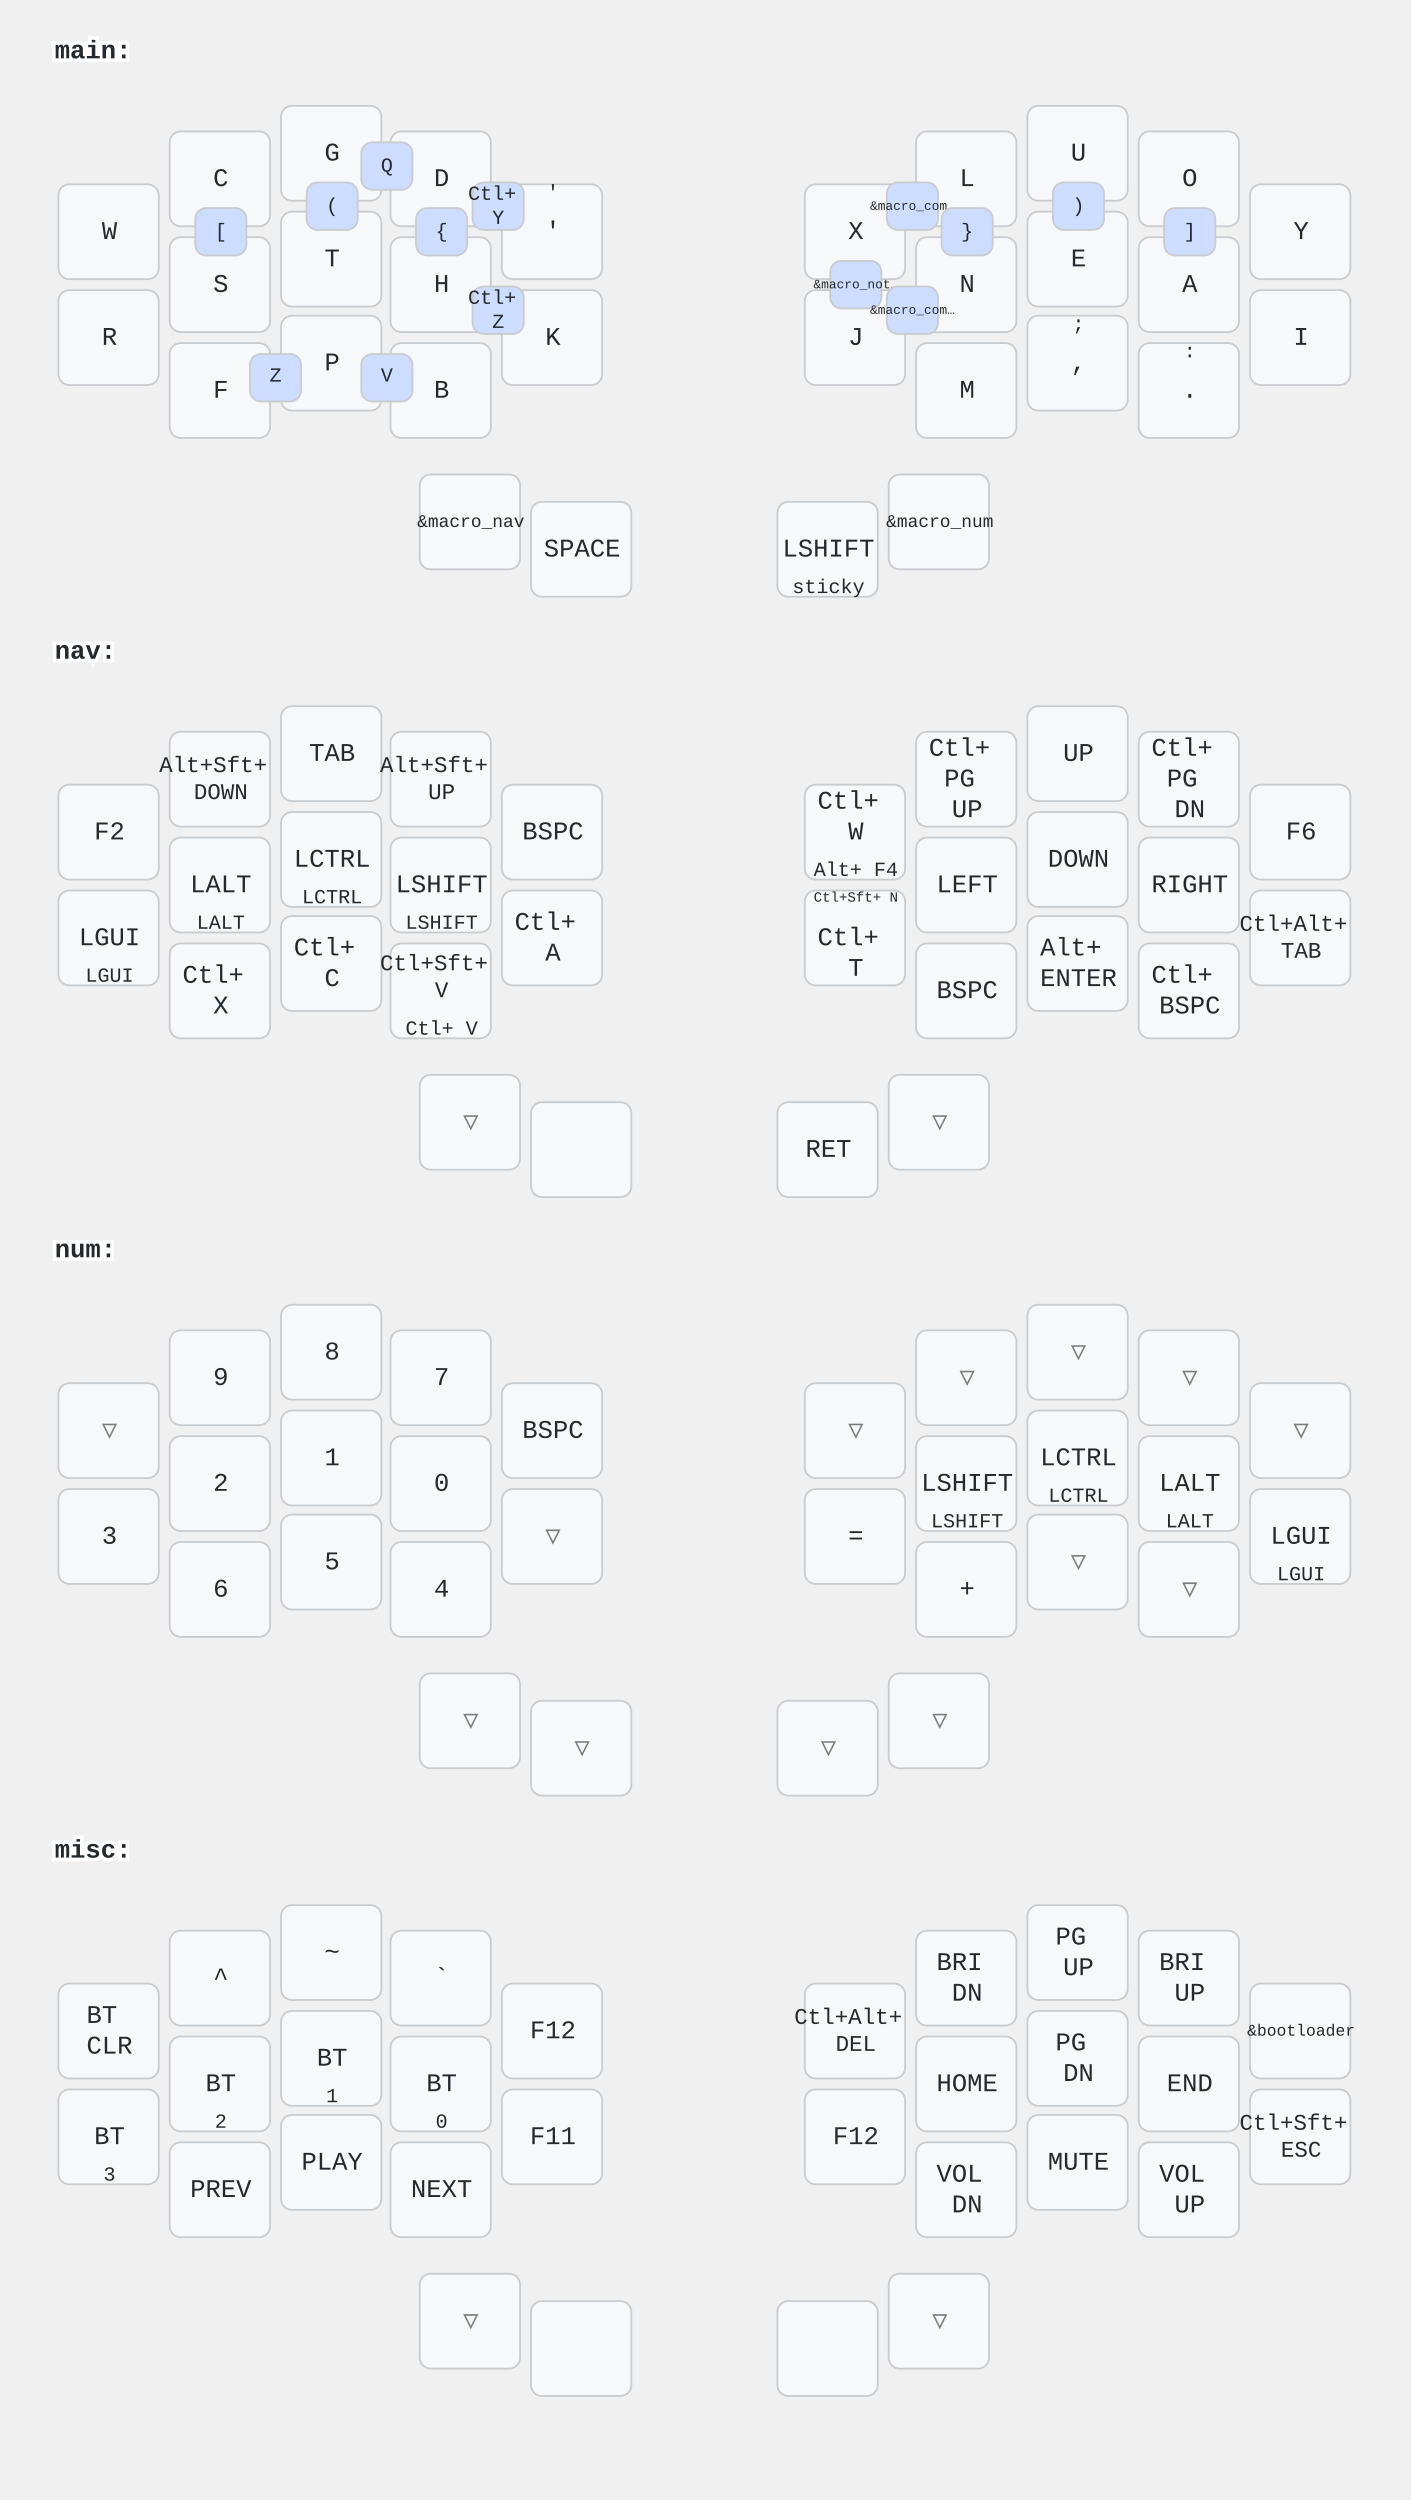
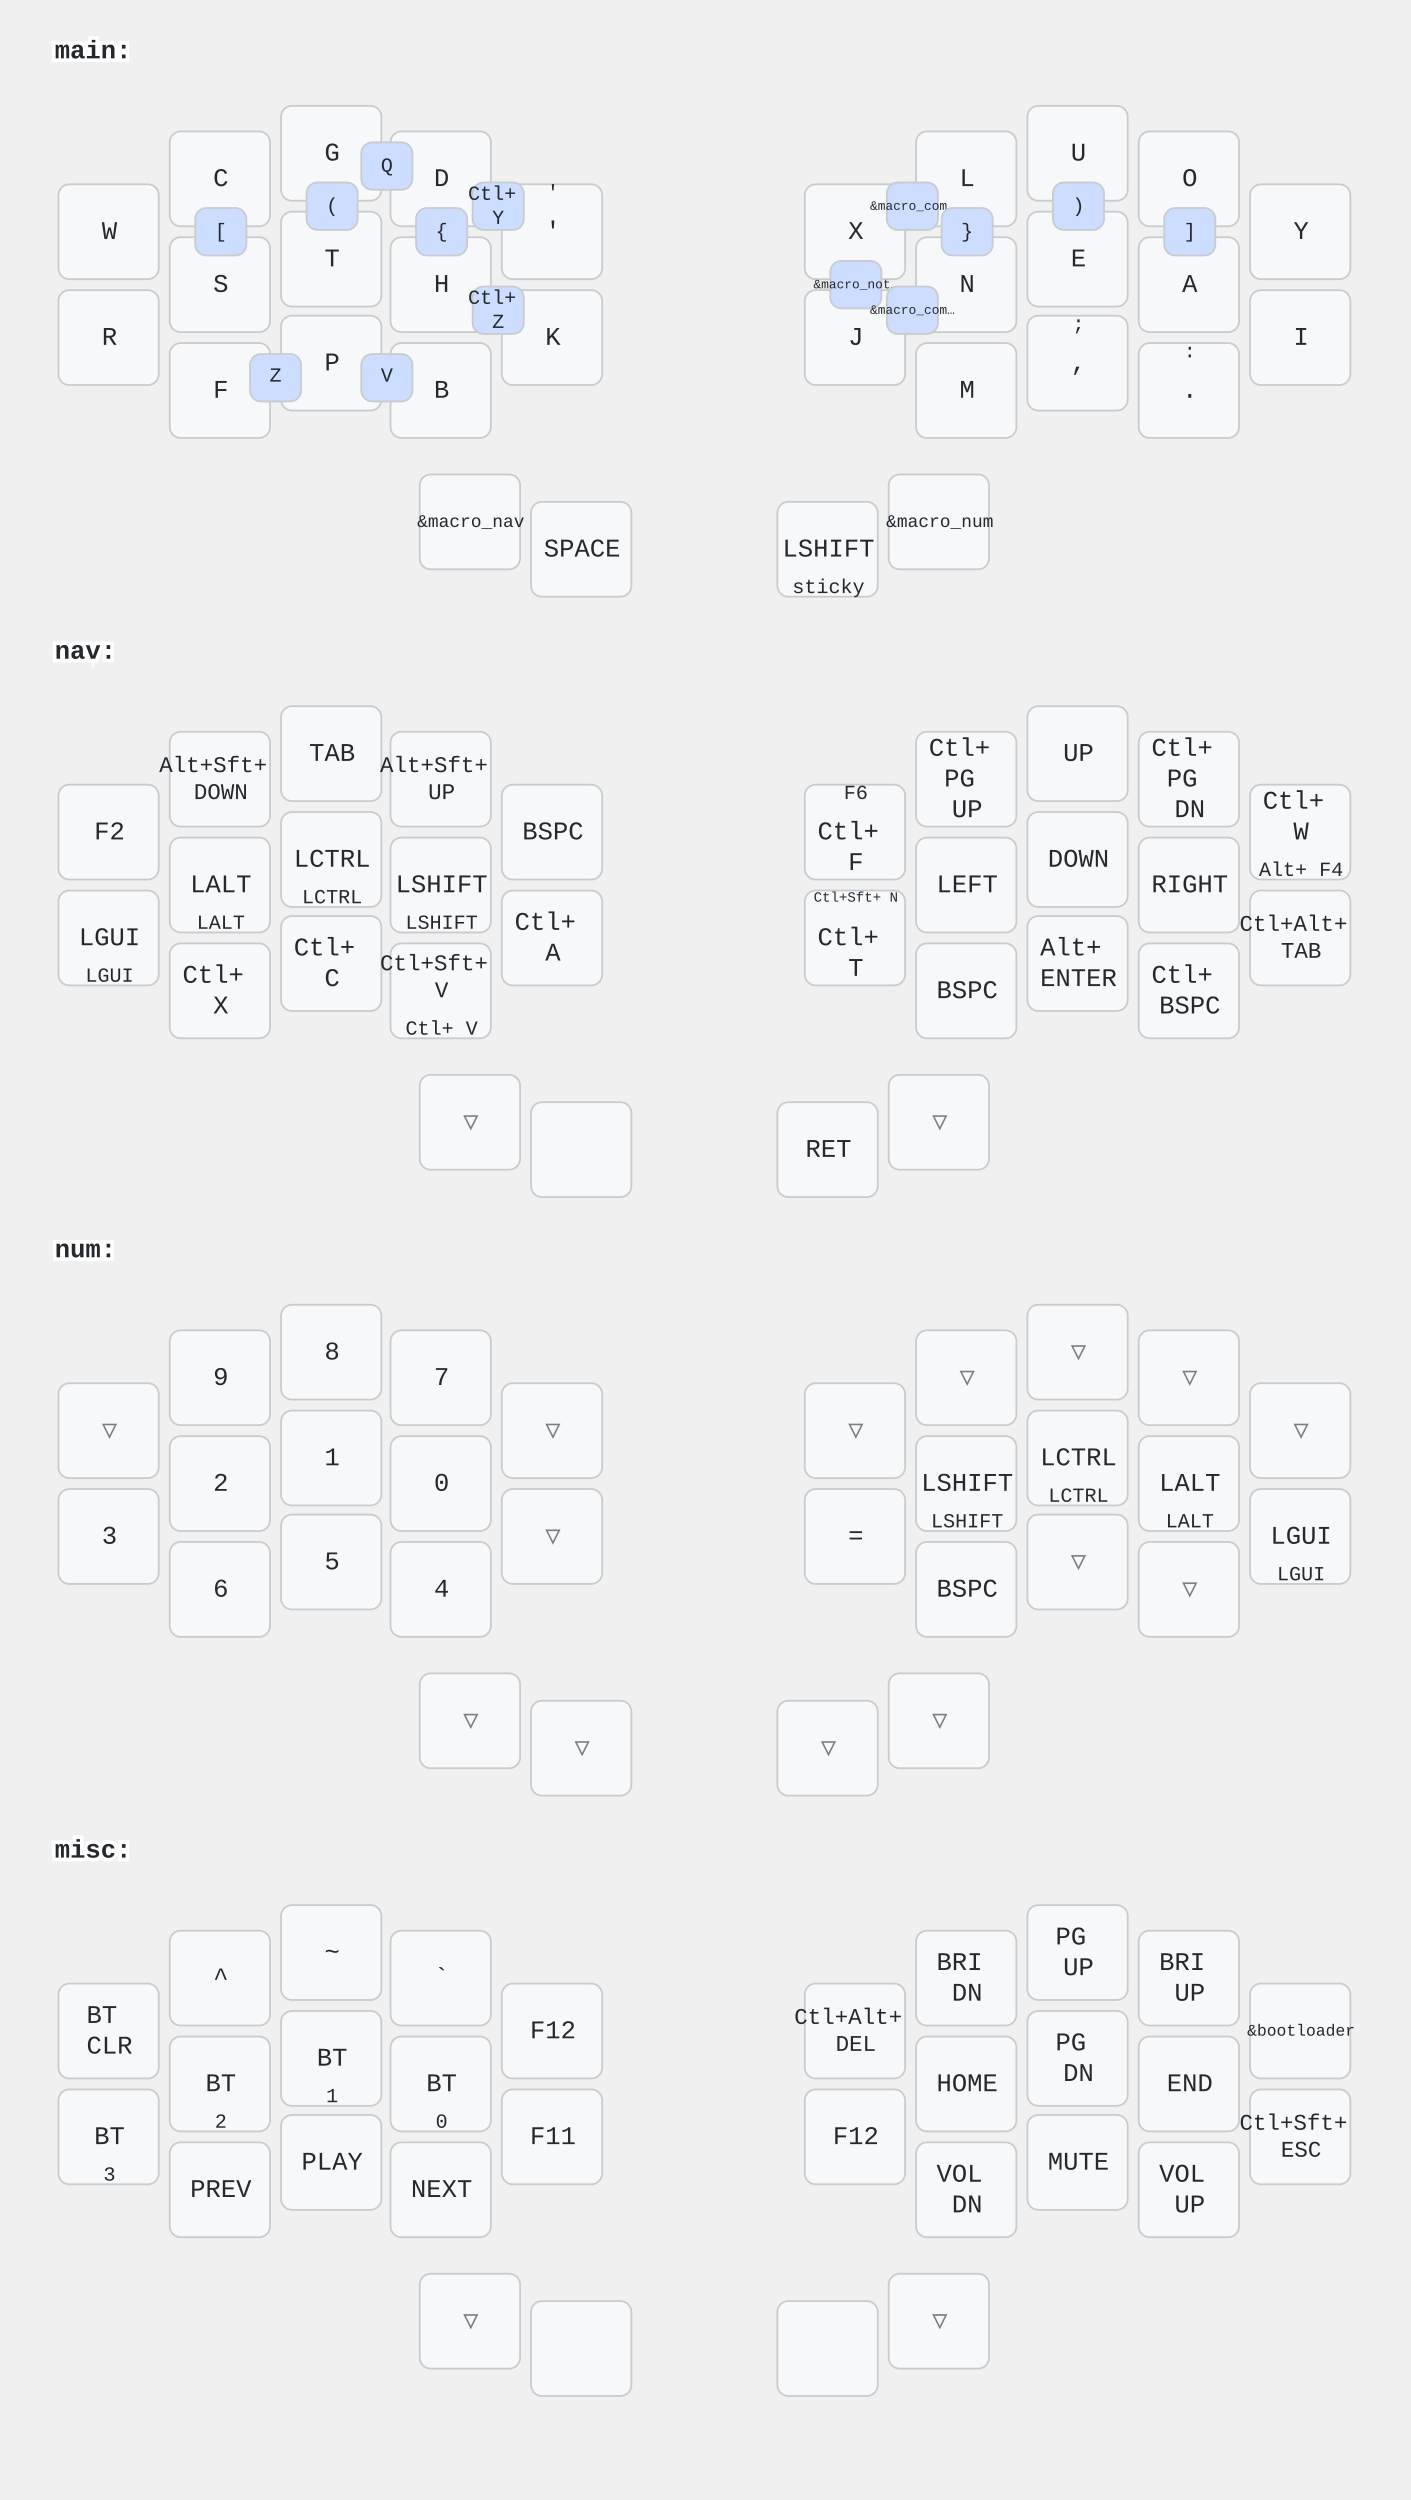
<svg xmlns="http://www.w3.org/2000/svg" width="773" height="1370" viewBox="0 0 773 1370" class="keymap">
  <style>/* inherit to force styles through use tags */
svg path {
    fill: inherit;
}

/* font and background color specifications */
svg.keymap {
    font-family: SFMono-Regular,Consolas,Liberation Mono,Menlo,monospace;
    font-size: 14px;
    font-kerning: normal;
    text-rendering: optimizeLegibility;
    fill: #24292e;
}

/* default key styling */
rect.key {
    fill: #f6f8fa;
}

rect.key, rect.combo {
    stroke: #c9cccf;
    stroke-width: 1;
}

/* default key side styling, only used is draw_key_sides is set */
rect.side {
    filter: brightness(90%);
}

/* color accent for combo boxes */
rect.combo, rect.combo-separate {
    fill: #cdf;
}

/* color accent for held keys */
rect.held, rect.combo.held {
    fill: #fdd;
}

/* color accent for ghost (optional) keys */
rect.ghost, rect.combo.ghost {
    stroke-dasharray: 4, 4;
    stroke-width: 2;
}

text {
    text-anchor: middle;
    dominant-baseline: middle;
}

/* styling for layer labels */
text.label {
    font-weight: bold;
    text-anchor: start;
    stroke: white;
    stroke-width: 4;
    paint-order: stroke;
}

/* styling for optional footer */
text.footer {
    text-anchor: end;
    dominant-baseline: auto;
    stroke: white;
    stroke-width: 4;
    paint-order: stroke;
}

/* styling for combo tap, and key hold/shifted label text */
text.combo, text.hold, text.shifted {
    font-size: 11px;
}

text.hold {
    text-anchor: middle;
    dominant-baseline: auto;
}

text.shifted {
    text-anchor: middle;
    dominant-baseline: hanging;
}

text.layer-activator {
    text-decoration: underline;
}

/* styling for hold/shifted label text in combo box */
text.combo.hold, text.combo.shifted {
    font-size: 8px;
}

/* lighter symbol for transparent keys */
text.trans {
    fill: #7b7e81;
}

/* styling for combo dendrons */
path.combo {
    stroke-width: 1;
    stroke: gray;
    fill: none;
}

/* Start Tabler Icons Cleanup */
/* cannot use height/width with glyphs */
.icon-tabler &gt; path {
    fill: inherit;
    stroke: inherit;
    stroke-width: 2;
}
/* hide tabler's default box */
.icon-tabler &gt; path[stroke="none"][fill="none"] {
    visibility: hidden;
}
/* End Tabler Icons Cleanup */
</style>
  <g transform="translate(30, 0)" class="layer-main">
    <text x="0" y="28" class="label" id="main">main:</text>
    <g transform="translate(0, 56)">
      <g transform="translate(30, 71)" class="key keypos-0">
        <rect rx="6" ry="6" x="-28" y="-26" width="55" height="52" class="key" />
        <text x="0" y="0" class="key tap">W</text>
      </g>
      <g transform="translate(91, 42)" class="key keypos-1">
        <rect rx="6" ry="6" x="-28" y="-26" width="55" height="52" class="key" />
        <text x="0" y="0" class="key tap">C</text>
      </g>
      <g transform="translate(152, 28)" class="key keypos-2">
        <rect rx="6" ry="6" x="-28" y="-26" width="55" height="52" class="key" />
        <text x="0" y="0" class="key tap">G</text>
      </g>
      <g transform="translate(212, 42)" class="key keypos-3">
        <rect rx="6" ry="6" x="-28" y="-26" width="55" height="52" class="key" />
        <text x="0" y="0" class="key tap">D</text>
      </g>
      <g transform="translate(273, 71)" class="key keypos-4">
        <rect rx="6" ry="6" x="-28" y="-26" width="55" height="52" class="key" />
        <text x="0" y="0" class="key tap">'</text>
        <text x="0" y="-24" class="key shifted">'</text>
      </g>
      <g transform="translate(439, 71)" class="key keypos-5">
        <rect rx="6" ry="6" x="-28" y="-26" width="55" height="52" class="key" />
        <text x="0" y="0" class="key tap">X</text>
      </g>
      <g transform="translate(500, 42)" class="key keypos-6">
        <rect rx="6" ry="6" x="-28" y="-26" width="55" height="52" class="key" />
        <text x="0" y="0" class="key tap">L</text>
      </g>
      <g transform="translate(561, 28)" class="key keypos-7">
        <rect rx="6" ry="6" x="-28" y="-26" width="55" height="52" class="key" />
        <text x="0" y="0" class="key tap">U</text>
      </g>
      <g transform="translate(622, 42)" class="key keypos-8">
        <rect rx="6" ry="6" x="-28" y="-26" width="55" height="52" class="key" />
        <text x="0" y="0" class="key tap">O</text>
      </g>
      <g transform="translate(683, 71)" class="key keypos-9">
        <rect rx="6" ry="6" x="-28" y="-26" width="55" height="52" class="key" />
        <text x="0" y="0" class="key tap">Y</text>
      </g>
      <g transform="translate(30, 129)" class="key keypos-10">
        <rect rx="6" ry="6" x="-28" y="-26" width="55" height="52" class="key" />
        <text x="0" y="0" class="key tap">R</text>
      </g>
      <g transform="translate(91, 100)" class="key keypos-11">
        <rect rx="6" ry="6" x="-28" y="-26" width="55" height="52" class="key" />
        <text x="0" y="0" class="key tap">S</text>
      </g>
      <g transform="translate(152, 86)" class="key keypos-12">
        <rect rx="6" ry="6" x="-28" y="-26" width="55" height="52" class="key" />
        <text x="0" y="0" class="key tap">T</text>
      </g>
      <g transform="translate(212, 100)" class="key keypos-13">
        <rect rx="6" ry="6" x="-28" y="-26" width="55" height="52" class="key" />
        <text x="0" y="0" class="key tap">H</text>
      </g>
      <g transform="translate(273, 129)" class="key keypos-14">
        <rect rx="6" ry="6" x="-28" y="-26" width="55" height="52" class="key" />
        <text x="0" y="0" class="key tap">K</text>
      </g>
      <g transform="translate(439, 129)" class="key keypos-15">
        <rect rx="6" ry="6" x="-28" y="-26" width="55" height="52" class="key" />
        <text x="0" y="0" class="key tap">J</text>
      </g>
      <g transform="translate(500, 100)" class="key keypos-16">
        <rect rx="6" ry="6" x="-28" y="-26" width="55" height="52" class="key" />
        <text x="0" y="0" class="key tap">N</text>
      </g>
      <g transform="translate(561, 86)" class="key keypos-17">
        <rect rx="6" ry="6" x="-28" y="-26" width="55" height="52" class="key" />
        <text x="0" y="0" class="key tap">E</text>
      </g>
      <g transform="translate(622, 100)" class="key keypos-18">
        <rect rx="6" ry="6" x="-28" y="-26" width="55" height="52" class="key" />
        <text x="0" y="0" class="key tap">A</text>
      </g>
      <g transform="translate(683, 129)" class="key keypos-19">
        <rect rx="6" ry="6" x="-28" y="-26" width="55" height="52" class="key" />
        <text x="0" y="0" class="key tap">I</text>
      </g>
      <g transform="translate(91, 158)" class="key keypos-20">
        <rect rx="6" ry="6" x="-28" y="-26" width="55" height="52" class="key" />
        <text x="0" y="0" class="key tap">F</text>
      </g>
      <g transform="translate(152, 143)" class="key keypos-21">
        <rect rx="6" ry="6" x="-28" y="-26" width="55" height="52" class="key" />
        <text x="0" y="0" class="key tap">P</text>
      </g>
      <g transform="translate(212, 158)" class="key keypos-22">
        <rect rx="6" ry="6" x="-28" y="-26" width="55" height="52" class="key" />
        <text x="0" y="0" class="key tap">B</text>
      </g>
      <g transform="translate(500, 158)" class="key keypos-23">
        <rect rx="6" ry="6" x="-28" y="-26" width="55" height="52" class="key" />
        <text x="0" y="0" class="key tap">M</text>
      </g>
      <g transform="translate(561, 143)" class="key keypos-24">
        <rect rx="6" ry="6" x="-28" y="-26" width="55" height="52" class="key" />
        <text x="0" y="0" class="key tap">,</text>
        <text x="0" y="-24" class="key shifted">;</text>
      </g>
      <g transform="translate(622, 158)" class="key keypos-25">
        <rect rx="6" ry="6" x="-28" y="-26" width="55" height="52" class="key" />
        <text x="0" y="0" class="key tap">.</text>
        <text x="0" y="-24" class="key shifted">:</text>
      </g>
      <g transform="translate(228, 230)" class="key keypos-26">
        <rect rx="6" ry="6" x="-28" y="-26" width="55" height="52" class="key" />
        <text x="0" y="0" class="key tap">
          <tspan style="font-size: 70%">&amp;macro_nav</tspan>
        </text>
      </g>
      <g transform="translate(289, 245)" class="key keypos-27">
        <rect rx="6" ry="6" x="-28" y="-26" width="55" height="52" class="key" />
        <text x="0" y="0" class="key tap">SPACE</text>
      </g>
      <g transform="translate(424, 245)" class="key keypos-28">
        <rect rx="6" ry="6" x="-28" y="-26" width="55" height="52" class="key" />
        <text x="0" y="0" class="key tap">LSHIFT</text>
        <text x="0" y="24" class="key hold">sticky</text>
      </g>
      <g transform="translate(485, 230)" class="key keypos-29">
        <rect rx="6" ry="6" x="-28" y="-26" width="55" height="52" class="key" />
        <text x="0" y="0" class="key tap">
          <tspan style="font-size: 70%">&amp;macro_num</tspan>
        </text>
      </g>
      <g class="combo combopos-0">
        <rect rx="6" ry="6" x="168" y="22" width="28" height="26" class="combo" />
        <text x="182" y="35" class="combo tap">Q</text>
      </g>
      <g class="combo combopos-1">
        <rect rx="6" ry="6" x="107" y="138" width="28" height="26" class="combo" />
        <text x="121" y="150" class="combo tap">Z</text>
      </g>
      <g class="combo combopos-2">
        <rect rx="6" ry="6" x="168" y="138" width="28" height="26" class="combo" />
        <text x="182" y="150" class="combo tap">V</text>
      </g>
      <g class="combo combopos-3">
        <rect rx="6" ry="6" x="229" y="44" width="28" height="26" class="combo" />
        <text x="243" y="57" class="combo tap">
          <tspan x="243" dy="-0.6em">Ctl+</tspan>
          <tspan x="243" dy="1.2em">Y</tspan>
        </text>
      </g>
      <g class="combo combopos-4">
        <rect rx="6" ry="6" x="229" y="101" width="28" height="26" class="combo" />
        <text x="243" y="114" class="combo tap">
          <tspan x="243" dy="-0.6em">Ctl+</tspan>
          <tspan x="243" dy="1.2em">Z</tspan>
        </text>
      </g>
      <g class="combo combopos-5">
        <rect rx="6" ry="6" x="425" y="87" width="28" height="26" class="combo" />
        <text x="439" y="100" class="combo tap">
          <tspan style="font-size: 64%">&amp;macro_not…</tspan>
        </text>
      </g>
      <g class="combo combopos-6">
        <rect rx="6" ry="6" x="456" y="44" width="28" height="26" class="combo" />
        <text x="470" y="57" class="combo tap">
          <tspan style="font-size: 64%">&amp;macro_com…</tspan>
        </text>
      </g>
      <g class="combo combopos-7">
        <rect rx="6" ry="6" x="456" y="101" width="28" height="26" class="combo" />
        <text x="470" y="114" class="combo tap">
          <tspan style="font-size: 64%">&amp;macro_com…</tspan>
        </text>
      </g>
      <g class="combo combopos-8">
        <rect rx="6" ry="6" x="77" y="58" width="28" height="26" class="combo" />
        <text x="91" y="71" class="combo tap">[</text>
      </g>
      <g class="combo combopos-9">
        <rect rx="6" ry="6" x="138" y="44" width="28" height="26" class="combo" />
        <text x="152" y="57" class="combo tap">(</text>
      </g>
      <g class="combo combopos-10">
        <rect rx="6" ry="6" x="198" y="58" width="28" height="26" class="combo" />
        <text x="212" y="71" class="combo tap">{</text>
      </g>
      <g class="combo combopos-11">
        <rect rx="6" ry="6" x="486" y="58" width="28" height="26" class="combo" />
        <text x="500" y="71" class="combo tap">}</text>
      </g>
      <g class="combo combopos-12">
        <rect rx="6" ry="6" x="547" y="44" width="28" height="26" class="combo" />
        <text x="561" y="57" class="combo tap">)</text>
      </g>
      <g class="combo combopos-13">
        <rect rx="6" ry="6" x="608" y="58" width="28" height="26" class="combo" />
        <text x="622" y="71" class="combo tap">]</text>
      </g>
    </g>
  </g>
  <g transform="translate(30, 329)" class="layer-nav">
    <text x="0" y="28" class="label" id="nav">nav:</text>
    <g transform="translate(0, 56)">
      <g transform="translate(30, 71)" class="key keypos-0">
        <rect rx="6" ry="6" x="-28" y="-26" width="55" height="52" class="key" />
        <text x="0" y="0" class="key tap">F2</text>
      </g>
      <g transform="translate(91, 42)" class="key keypos-1">
        <rect rx="6" ry="6" x="-28" y="-26" width="55" height="52" class="key" />
        <text x="0" y="0" class="key tap">
          <tspan x="0" dy="-0.6em" style="font-size: 88%">Alt+Sft+</tspan>
          <tspan x="0" dy="1.2em" style="font-size: 88%">DOWN</tspan>
        </text>
      </g>
      <g transform="translate(152, 28)" class="key keypos-2">
        <rect rx="6" ry="6" x="-28" y="-26" width="55" height="52" class="key" />
        <text x="0" y="0" class="key tap">TAB</text>
      </g>
      <g transform="translate(212, 42)" class="key keypos-3">
        <rect rx="6" ry="6" x="-28" y="-26" width="55" height="52" class="key" />
        <text x="0" y="0" class="key tap">
          <tspan x="0" dy="-0.6em" style="font-size: 88%">Alt+Sft+</tspan>
          <tspan x="0" dy="1.2em" style="font-size: 88%">UP</tspan>
        </text>
      </g>
      <g transform="translate(273, 71)" class="key keypos-4">
        <rect rx="6" ry="6" x="-28" y="-26" width="55" height="52" class="key" />
        <text x="0" y="0" class="key tap">BSPC</text>
      </g>
      <g transform="translate(439, 71)" class="key keypos-5">
        <rect rx="6" ry="6" x="-28" y="-26" width="55" height="52" class="key" />
        <text x="0" y="0" class="key tap">
-           <tspan x="0" dy="-1.2em">Ctl+</tspan>
-           <tspan x="0" dy="1.2em">W</tspan>
-         </text>
-         <text x="0" y="24" class="key hold">Alt+ F4</text>
+           <tspan x="0" dy="-0.0em">Ctl+</tspan>
+           <tspan x="0" dy="1.2em">F</tspan>
+         </text>
+         <text x="0" y="-24" class="key shifted">F6</text>
      </g>
      <g transform="translate(500, 42)" class="key keypos-6">
        <rect rx="6" ry="6" x="-28" y="-26" width="55" height="52" class="key" />
        <text x="0" y="0" class="key tap">
          <tspan x="0" dy="-1.2em">Ctl+</tspan>
          <tspan x="0" dy="1.2em">PG</tspan>
          <tspan x="0" dy="1.2em">UP</tspan>
        </text>
      </g>
      <g transform="translate(561, 28)" class="key keypos-7">
        <rect rx="6" ry="6" x="-28" y="-26" width="55" height="52" class="key" />
        <text x="0" y="0" class="key tap">UP</text>
      </g>
      <g transform="translate(622, 42)" class="key keypos-8">
        <rect rx="6" ry="6" x="-28" y="-26" width="55" height="52" class="key" />
        <text x="0" y="0" class="key tap">
          <tspan x="0" dy="-1.2em">Ctl+</tspan>
          <tspan x="0" dy="1.2em">PG</tspan>
          <tspan x="0" dy="1.2em">DN</tspan>
        </text>
      </g>
      <g transform="translate(683, 71)" class="key keypos-9">
        <rect rx="6" ry="6" x="-28" y="-26" width="55" height="52" class="key" />
-         <text x="0" y="0" class="key tap">F6</text>
+         <text x="0" y="0" class="key tap">
+           <tspan x="0" dy="-1.2em">Ctl+</tspan>
+           <tspan x="0" dy="1.2em">W</tspan>
+         </text>
+         <text x="0" y="24" class="key hold">Alt+ F4</text>
      </g>
      <g transform="translate(30, 129)" class="key keypos-10">
        <rect rx="6" ry="6" x="-28" y="-26" width="55" height="52" class="key" />
        <text x="0" y="0" class="key tap">LGUI</text>
        <text x="0" y="24" class="key hold">LGUI</text>
      </g>
      <g transform="translate(91, 100)" class="key keypos-11">
        <rect rx="6" ry="6" x="-28" y="-26" width="55" height="52" class="key" />
        <text x="0" y="0" class="key tap">LALT</text>
        <text x="0" y="24" class="key hold">LALT</text>
      </g>
      <g transform="translate(152, 86)" class="key keypos-12">
        <rect rx="6" ry="6" x="-28" y="-26" width="55" height="52" class="key" />
        <text x="0" y="0" class="key tap">LCTRL</text>
        <text x="0" y="24" class="key hold">LCTRL</text>
      </g>
      <g transform="translate(212, 100)" class="key keypos-13">
        <rect rx="6" ry="6" x="-28" y="-26" width="55" height="52" class="key" />
        <text x="0" y="0" class="key tap">LSHIFT</text>
        <text x="0" y="24" class="key hold">LSHIFT</text>
      </g>
      <g transform="translate(273, 129)" class="key keypos-14">
        <rect rx="6" ry="6" x="-28" y="-26" width="55" height="52" class="key" />
        <text x="0" y="0" class="key tap">
          <tspan x="0" dy="-0.6em">Ctl+</tspan>
          <tspan x="0" dy="1.2em">A</tspan>
        </text>
      </g>
      <g transform="translate(439, 129)" class="key keypos-15">
        <rect rx="6" ry="6" x="-28" y="-26" width="55" height="52" class="key" />
        <text x="0" y="0" class="key tap">
          <tspan x="0" dy="-0.0em">Ctl+</tspan>
          <tspan x="0" dy="1.2em">T</tspan>
        </text>
        <text x="0" y="-24" class="key shifted">
          <tspan style="font-size: 70%">Ctl+Sft+ N</tspan>
        </text>
      </g>
      <g transform="translate(500, 100)" class="key keypos-16">
        <rect rx="6" ry="6" x="-28" y="-26" width="55" height="52" class="key" />
        <text x="0" y="0" class="key tap">LEFT</text>
      </g>
      <g transform="translate(561, 86)" class="key keypos-17">
        <rect rx="6" ry="6" x="-28" y="-26" width="55" height="52" class="key" />
        <text x="0" y="0" class="key tap">DOWN</text>
      </g>
      <g transform="translate(622, 100)" class="key keypos-18">
        <rect rx="6" ry="6" x="-28" y="-26" width="55" height="52" class="key" />
        <text x="0" y="0" class="key tap">RIGHT</text>
      </g>
      <g transform="translate(683, 129)" class="key keypos-19">
        <rect rx="6" ry="6" x="-28" y="-26" width="55" height="52" class="key" />
        <text x="0" y="0" class="key tap">
          <tspan x="0" dy="-0.6em" style="font-size: 88%">Ctl+Alt+</tspan>
          <tspan x="0" dy="1.2em" style="font-size: 88%">TAB</tspan>
        </text>
      </g>
      <g transform="translate(91, 158)" class="key keypos-20">
        <rect rx="6" ry="6" x="-28" y="-26" width="55" height="52" class="key" />
        <text x="0" y="0" class="key tap">
          <tspan x="0" dy="-0.6em">Ctl+</tspan>
          <tspan x="0" dy="1.2em">X</tspan>
        </text>
      </g>
      <g transform="translate(152, 143)" class="key keypos-21">
        <rect rx="6" ry="6" x="-28" y="-26" width="55" height="52" class="key" />
        <text x="0" y="0" class="key tap">
          <tspan x="0" dy="-0.6em">Ctl+</tspan>
          <tspan x="0" dy="1.2em">C</tspan>
        </text>
      </g>
      <g transform="translate(212, 158)" class="key keypos-22">
        <rect rx="6" ry="6" x="-28" y="-26" width="55" height="52" class="key" />
        <text x="0" y="0" class="key tap">
          <tspan x="0" dy="-1.2em" style="font-size: 88%">Ctl+Sft+</tspan>
          <tspan x="0" dy="1.2em" style="font-size: 88%">V</tspan>
        </text>
        <text x="0" y="24" class="key hold">Ctl+ V</text>
      </g>
      <g transform="translate(500, 158)" class="key keypos-23">
        <rect rx="6" ry="6" x="-28" y="-26" width="55" height="52" class="key" />
        <text x="0" y="0" class="key tap">BSPC</text>
      </g>
      <g transform="translate(561, 143)" class="key keypos-24">
        <rect rx="6" ry="6" x="-28" y="-26" width="55" height="52" class="key" />
        <text x="0" y="0" class="key tap">
          <tspan x="0" dy="-0.6em">Alt+</tspan>
          <tspan x="0" dy="1.2em">ENTER</tspan>
        </text>
      </g>
      <g transform="translate(622, 158)" class="key keypos-25">
        <rect rx="6" ry="6" x="-28" y="-26" width="55" height="52" class="key" />
        <text x="0" y="0" class="key tap">
          <tspan x="0" dy="-0.6em">Ctl+</tspan>
          <tspan x="0" dy="1.2em">BSPC</tspan>
        </text>
      </g>
      <g transform="translate(228, 230)" class="key trans keypos-26">
        <rect rx="6" ry="6" x="-28" y="-26" width="55" height="52" class="key trans" />
        <text x="0" y="0" class="key trans tap">▽</text>
      </g>
      <g transform="translate(289, 245)" class="key keypos-27">
        <rect rx="6" ry="6" x="-28" y="-26" width="55" height="52" class="key" />
      </g>
      <g transform="translate(424, 245)" class="key keypos-28">
        <rect rx="6" ry="6" x="-28" y="-26" width="55" height="52" class="key" />
        <text x="0" y="0" class="key tap">RET</text>
      </g>
      <g transform="translate(485, 230)" class="key trans keypos-29">
        <rect rx="6" ry="6" x="-28" y="-26" width="55" height="52" class="key trans" />
        <text x="0" y="0" class="key trans tap">▽</text>
      </g>
    </g>
  </g>
  <g transform="translate(30, 657)" class="layer-num">
    <text x="0" y="28" class="label" id="num">num:</text>
    <g transform="translate(0, 56)">
      <g transform="translate(30, 71)" class="key trans keypos-0">
        <rect rx="6" ry="6" x="-28" y="-26" width="55" height="52" class="key trans" />
        <text x="0" y="0" class="key trans tap">▽</text>
      </g>
      <g transform="translate(91, 42)" class="key keypos-1">
        <rect rx="6" ry="6" x="-28" y="-26" width="55" height="52" class="key" />
        <text x="0" y="0" class="key tap">9</text>
      </g>
      <g transform="translate(152, 28)" class="key keypos-2">
        <rect rx="6" ry="6" x="-28" y="-26" width="55" height="52" class="key" />
        <text x="0" y="0" class="key tap">8</text>
      </g>
      <g transform="translate(212, 42)" class="key keypos-3">
        <rect rx="6" ry="6" x="-28" y="-26" width="55" height="52" class="key" />
        <text x="0" y="0" class="key tap">7</text>
      </g>
-       <g transform="translate(273, 71)" class="key keypos-4">
-         <rect rx="6" ry="6" x="-28" y="-26" width="55" height="52" class="key" />
-         <text x="0" y="0" class="key tap">BSPC</text>
+       <g transform="translate(273, 71)" class="key trans keypos-4">
+         <rect rx="6" ry="6" x="-28" y="-26" width="55" height="52" class="key trans" />
+         <text x="0" y="0" class="key trans tap">▽</text>
      </g>
      <g transform="translate(439, 71)" class="key trans keypos-5">
        <rect rx="6" ry="6" x="-28" y="-26" width="55" height="52" class="key trans" />
        <text x="0" y="0" class="key trans tap">▽</text>
      </g>
      <g transform="translate(500, 42)" class="key trans keypos-6">
        <rect rx="6" ry="6" x="-28" y="-26" width="55" height="52" class="key trans" />
        <text x="0" y="0" class="key trans tap">▽</text>
      </g>
      <g transform="translate(561, 28)" class="key trans keypos-7">
        <rect rx="6" ry="6" x="-28" y="-26" width="55" height="52" class="key trans" />
        <text x="0" y="0" class="key trans tap">▽</text>
      </g>
      <g transform="translate(622, 42)" class="key trans keypos-8">
        <rect rx="6" ry="6" x="-28" y="-26" width="55" height="52" class="key trans" />
        <text x="0" y="0" class="key trans tap">▽</text>
      </g>
      <g transform="translate(683, 71)" class="key trans keypos-9">
        <rect rx="6" ry="6" x="-28" y="-26" width="55" height="52" class="key trans" />
        <text x="0" y="0" class="key trans tap">▽</text>
      </g>
      <g transform="translate(30, 129)" class="key keypos-10">
        <rect rx="6" ry="6" x="-28" y="-26" width="55" height="52" class="key" />
        <text x="0" y="0" class="key tap">3</text>
      </g>
      <g transform="translate(91, 100)" class="key keypos-11">
        <rect rx="6" ry="6" x="-28" y="-26" width="55" height="52" class="key" />
        <text x="0" y="0" class="key tap">2</text>
      </g>
      <g transform="translate(152, 86)" class="key keypos-12">
        <rect rx="6" ry="6" x="-28" y="-26" width="55" height="52" class="key" />
        <text x="0" y="0" class="key tap">1</text>
      </g>
      <g transform="translate(212, 100)" class="key keypos-13">
        <rect rx="6" ry="6" x="-28" y="-26" width="55" height="52" class="key" />
        <text x="0" y="0" class="key tap">0</text>
      </g>
      <g transform="translate(273, 129)" class="key trans keypos-14">
        <rect rx="6" ry="6" x="-28" y="-26" width="55" height="52" class="key trans" />
        <text x="0" y="0" class="key trans tap">▽</text>
      </g>
      <g transform="translate(439, 129)" class="key keypos-15">
        <rect rx="6" ry="6" x="-28" y="-26" width="55" height="52" class="key" />
        <text x="0" y="0" class="key tap">=</text>
      </g>
      <g transform="translate(500, 100)" class="key keypos-16">
        <rect rx="6" ry="6" x="-28" y="-26" width="55" height="52" class="key" />
        <text x="0" y="0" class="key tap">LSHIFT</text>
        <text x="0" y="24" class="key hold">LSHIFT</text>
      </g>
      <g transform="translate(561, 86)" class="key keypos-17">
        <rect rx="6" ry="6" x="-28" y="-26" width="55" height="52" class="key" />
        <text x="0" y="0" class="key tap">LCTRL</text>
        <text x="0" y="24" class="key hold">LCTRL</text>
      </g>
      <g transform="translate(622, 100)" class="key keypos-18">
        <rect rx="6" ry="6" x="-28" y="-26" width="55" height="52" class="key" />
        <text x="0" y="0" class="key tap">LALT</text>
        <text x="0" y="24" class="key hold">LALT</text>
      </g>
      <g transform="translate(683, 129)" class="key keypos-19">
        <rect rx="6" ry="6" x="-28" y="-26" width="55" height="52" class="key" />
        <text x="0" y="0" class="key tap">LGUI</text>
        <text x="0" y="24" class="key hold">LGUI</text>
      </g>
      <g transform="translate(91, 158)" class="key keypos-20">
        <rect rx="6" ry="6" x="-28" y="-26" width="55" height="52" class="key" />
        <text x="0" y="0" class="key tap">6</text>
      </g>
      <g transform="translate(152, 143)" class="key keypos-21">
        <rect rx="6" ry="6" x="-28" y="-26" width="55" height="52" class="key" />
        <text x="0" y="0" class="key tap">5</text>
      </g>
      <g transform="translate(212, 158)" class="key keypos-22">
        <rect rx="6" ry="6" x="-28" y="-26" width="55" height="52" class="key" />
        <text x="0" y="0" class="key tap">4</text>
      </g>
      <g transform="translate(500, 158)" class="key keypos-23">
        <rect rx="6" ry="6" x="-28" y="-26" width="55" height="52" class="key" />
-         <text x="0" y="0" class="key tap">+</text>
+         <text x="0" y="0" class="key tap">BSPC</text>
      </g>
      <g transform="translate(561, 143)" class="key trans keypos-24">
        <rect rx="6" ry="6" x="-28" y="-26" width="55" height="52" class="key trans" />
        <text x="0" y="0" class="key trans tap">▽</text>
      </g>
      <g transform="translate(622, 158)" class="key trans keypos-25">
        <rect rx="6" ry="6" x="-28" y="-26" width="55" height="52" class="key trans" />
        <text x="0" y="0" class="key trans tap">▽</text>
      </g>
      <g transform="translate(228, 230)" class="key trans keypos-26">
        <rect rx="6" ry="6" x="-28" y="-26" width="55" height="52" class="key trans" />
        <text x="0" y="0" class="key trans tap">▽</text>
      </g>
      <g transform="translate(289, 245)" class="key trans keypos-27">
        <rect rx="6" ry="6" x="-28" y="-26" width="55" height="52" class="key trans" />
        <text x="0" y="0" class="key trans tap">▽</text>
      </g>
      <g transform="translate(424, 245)" class="key trans keypos-28">
        <rect rx="6" ry="6" x="-28" y="-26" width="55" height="52" class="key trans" />
        <text x="0" y="0" class="key trans tap">▽</text>
      </g>
      <g transform="translate(485, 230)" class="key trans keypos-29">
        <rect rx="6" ry="6" x="-28" y="-26" width="55" height="52" class="key trans" />
        <text x="0" y="0" class="key trans tap">▽</text>
      </g>
    </g>
  </g>
  <g transform="translate(30, 986)" class="layer-misc">
    <text x="0" y="28" class="label" id="misc">misc:</text>
    <g transform="translate(0, 56)">
      <g transform="translate(30, 71)" class="key keypos-0">
        <rect rx="6" ry="6" x="-28" y="-26" width="55" height="52" class="key" />
        <text x="0" y="0" class="key tap">
          <tspan x="0" dy="-0.6em">BT</tspan>
          <tspan x="0" dy="1.2em">CLR</tspan>
        </text>
      </g>
      <g transform="translate(91, 42)" class="key keypos-1">
        <rect rx="6" ry="6" x="-28" y="-26" width="55" height="52" class="key" />
        <text x="0" y="0" class="key tap">^</text>
      </g>
      <g transform="translate(152, 28)" class="key keypos-2">
        <rect rx="6" ry="6" x="-28" y="-26" width="55" height="52" class="key" />
        <text x="0" y="0" class="key tap">~</text>
      </g>
      <g transform="translate(212, 42)" class="key keypos-3">
        <rect rx="6" ry="6" x="-28" y="-26" width="55" height="52" class="key" />
        <text x="0" y="0" class="key tap">`</text>
      </g>
      <g transform="translate(273, 71)" class="key keypos-4">
        <rect rx="6" ry="6" x="-28" y="-26" width="55" height="52" class="key" />
        <text x="0" y="0" class="key tap">F12</text>
      </g>
      <g transform="translate(439, 71)" class="key keypos-5">
        <rect rx="6" ry="6" x="-28" y="-26" width="55" height="52" class="key" />
        <text x="0" y="0" class="key tap">
          <tspan x="0" dy="-0.6em" style="font-size: 88%">Ctl+Alt+</tspan>
          <tspan x="0" dy="1.2em" style="font-size: 88%">DEL</tspan>
        </text>
      </g>
      <g transform="translate(500, 42)" class="key keypos-6">
        <rect rx="6" ry="6" x="-28" y="-26" width="55" height="52" class="key" />
        <text x="0" y="0" class="key tap">
          <tspan x="0" dy="-0.6em">BRI</tspan>
          <tspan x="0" dy="1.2em">DN</tspan>
        </text>
      </g>
      <g transform="translate(561, 28)" class="key keypos-7">
        <rect rx="6" ry="6" x="-28" y="-26" width="55" height="52" class="key" />
        <text x="0" y="0" class="key tap">
          <tspan x="0" dy="-0.6em">PG</tspan>
          <tspan x="0" dy="1.2em">UP</tspan>
        </text>
      </g>
      <g transform="translate(622, 42)" class="key keypos-8">
        <rect rx="6" ry="6" x="-28" y="-26" width="55" height="52" class="key" />
        <text x="0" y="0" class="key tap">
          <tspan x="0" dy="-0.6em">BRI</tspan>
          <tspan x="0" dy="1.2em">UP</tspan>
        </text>
      </g>
      <g transform="translate(683, 71)" class="key keypos-9">
        <rect rx="6" ry="6" x="-28" y="-26" width="55" height="52" class="key" />
        <text x="0" y="0" class="key tap">
          <tspan style="font-size: 64%">&amp;bootloader</tspan>
        </text>
      </g>
      <g transform="translate(30, 129)" class="key keypos-10">
        <rect rx="6" ry="6" x="-28" y="-26" width="55" height="52" class="key" />
        <text x="0" y="0" class="key tap">BT</text>
        <text x="0" y="24" class="key hold">3</text>
      </g>
      <g transform="translate(91, 100)" class="key keypos-11">
        <rect rx="6" ry="6" x="-28" y="-26" width="55" height="52" class="key" />
        <text x="0" y="0" class="key tap">BT</text>
        <text x="0" y="24" class="key hold">2</text>
      </g>
      <g transform="translate(152, 86)" class="key keypos-12">
        <rect rx="6" ry="6" x="-28" y="-26" width="55" height="52" class="key" />
        <text x="0" y="0" class="key tap">BT</text>
        <text x="0" y="24" class="key hold">1</text>
      </g>
      <g transform="translate(212, 100)" class="key keypos-13">
        <rect rx="6" ry="6" x="-28" y="-26" width="55" height="52" class="key" />
        <text x="0" y="0" class="key tap">BT</text>
        <text x="0" y="24" class="key hold">0</text>
      </g>
      <g transform="translate(273, 129)" class="key keypos-14">
        <rect rx="6" ry="6" x="-28" y="-26" width="55" height="52" class="key" />
        <text x="0" y="0" class="key tap">F11</text>
      </g>
      <g transform="translate(439, 129)" class="key keypos-15">
        <rect rx="6" ry="6" x="-28" y="-26" width="55" height="52" class="key" />
        <text x="0" y="0" class="key tap">F12</text>
      </g>
      <g transform="translate(500, 100)" class="key keypos-16">
        <rect rx="6" ry="6" x="-28" y="-26" width="55" height="52" class="key" />
        <text x="0" y="0" class="key tap">HOME</text>
      </g>
      <g transform="translate(561, 86)" class="key keypos-17">
        <rect rx="6" ry="6" x="-28" y="-26" width="55" height="52" class="key" />
        <text x="0" y="0" class="key tap">
          <tspan x="0" dy="-0.6em">PG</tspan>
          <tspan x="0" dy="1.2em">DN</tspan>
        </text>
      </g>
      <g transform="translate(622, 100)" class="key keypos-18">
        <rect rx="6" ry="6" x="-28" y="-26" width="55" height="52" class="key" />
        <text x="0" y="0" class="key tap">END</text>
      </g>
      <g transform="translate(683, 129)" class="key keypos-19">
        <rect rx="6" ry="6" x="-28" y="-26" width="55" height="52" class="key" />
        <text x="0" y="0" class="key tap">
          <tspan x="0" dy="-0.6em" style="font-size: 88%">Ctl+Sft+</tspan>
          <tspan x="0" dy="1.2em" style="font-size: 88%">ESC</tspan>
        </text>
      </g>
      <g transform="translate(91, 158)" class="key keypos-20">
        <rect rx="6" ry="6" x="-28" y="-26" width="55" height="52" class="key" />
        <text x="0" y="0" class="key tap">PREV</text>
      </g>
      <g transform="translate(152, 143)" class="key keypos-21">
        <rect rx="6" ry="6" x="-28" y="-26" width="55" height="52" class="key" />
        <text x="0" y="0" class="key tap">PLAY</text>
      </g>
      <g transform="translate(212, 158)" class="key keypos-22">
        <rect rx="6" ry="6" x="-28" y="-26" width="55" height="52" class="key" />
        <text x="0" y="0" class="key tap">NEXT</text>
      </g>
      <g transform="translate(500, 158)" class="key keypos-23">
        <rect rx="6" ry="6" x="-28" y="-26" width="55" height="52" class="key" />
        <text x="0" y="0" class="key tap">
          <tspan x="0" dy="-0.6em">VOL</tspan>
          <tspan x="0" dy="1.2em">DN</tspan>
        </text>
      </g>
      <g transform="translate(561, 143)" class="key keypos-24">
        <rect rx="6" ry="6" x="-28" y="-26" width="55" height="52" class="key" />
        <text x="0" y="0" class="key tap">MUTE</text>
      </g>
      <g transform="translate(622, 158)" class="key keypos-25">
        <rect rx="6" ry="6" x="-28" y="-26" width="55" height="52" class="key" />
        <text x="0" y="0" class="key tap">
          <tspan x="0" dy="-0.6em">VOL</tspan>
          <tspan x="0" dy="1.2em">UP</tspan>
        </text>
      </g>
      <g transform="translate(228, 230)" class="key trans keypos-26">
        <rect rx="6" ry="6" x="-28" y="-26" width="55" height="52" class="key trans" />
        <text x="0" y="0" class="key trans tap">▽</text>
      </g>
      <g transform="translate(289, 245)" class="key keypos-27">
        <rect rx="6" ry="6" x="-28" y="-26" width="55" height="52" class="key" />
      </g>
      <g transform="translate(424, 245)" class="key keypos-28">
        <rect rx="6" ry="6" x="-28" y="-26" width="55" height="52" class="key" />
      </g>
      <g transform="translate(485, 230)" class="key trans keypos-29">
        <rect rx="6" ry="6" x="-28" y="-26" width="55" height="52" class="key trans" />
        <text x="0" y="0" class="key trans tap">▽</text>
      </g>
    </g>
  </g>
</svg>
